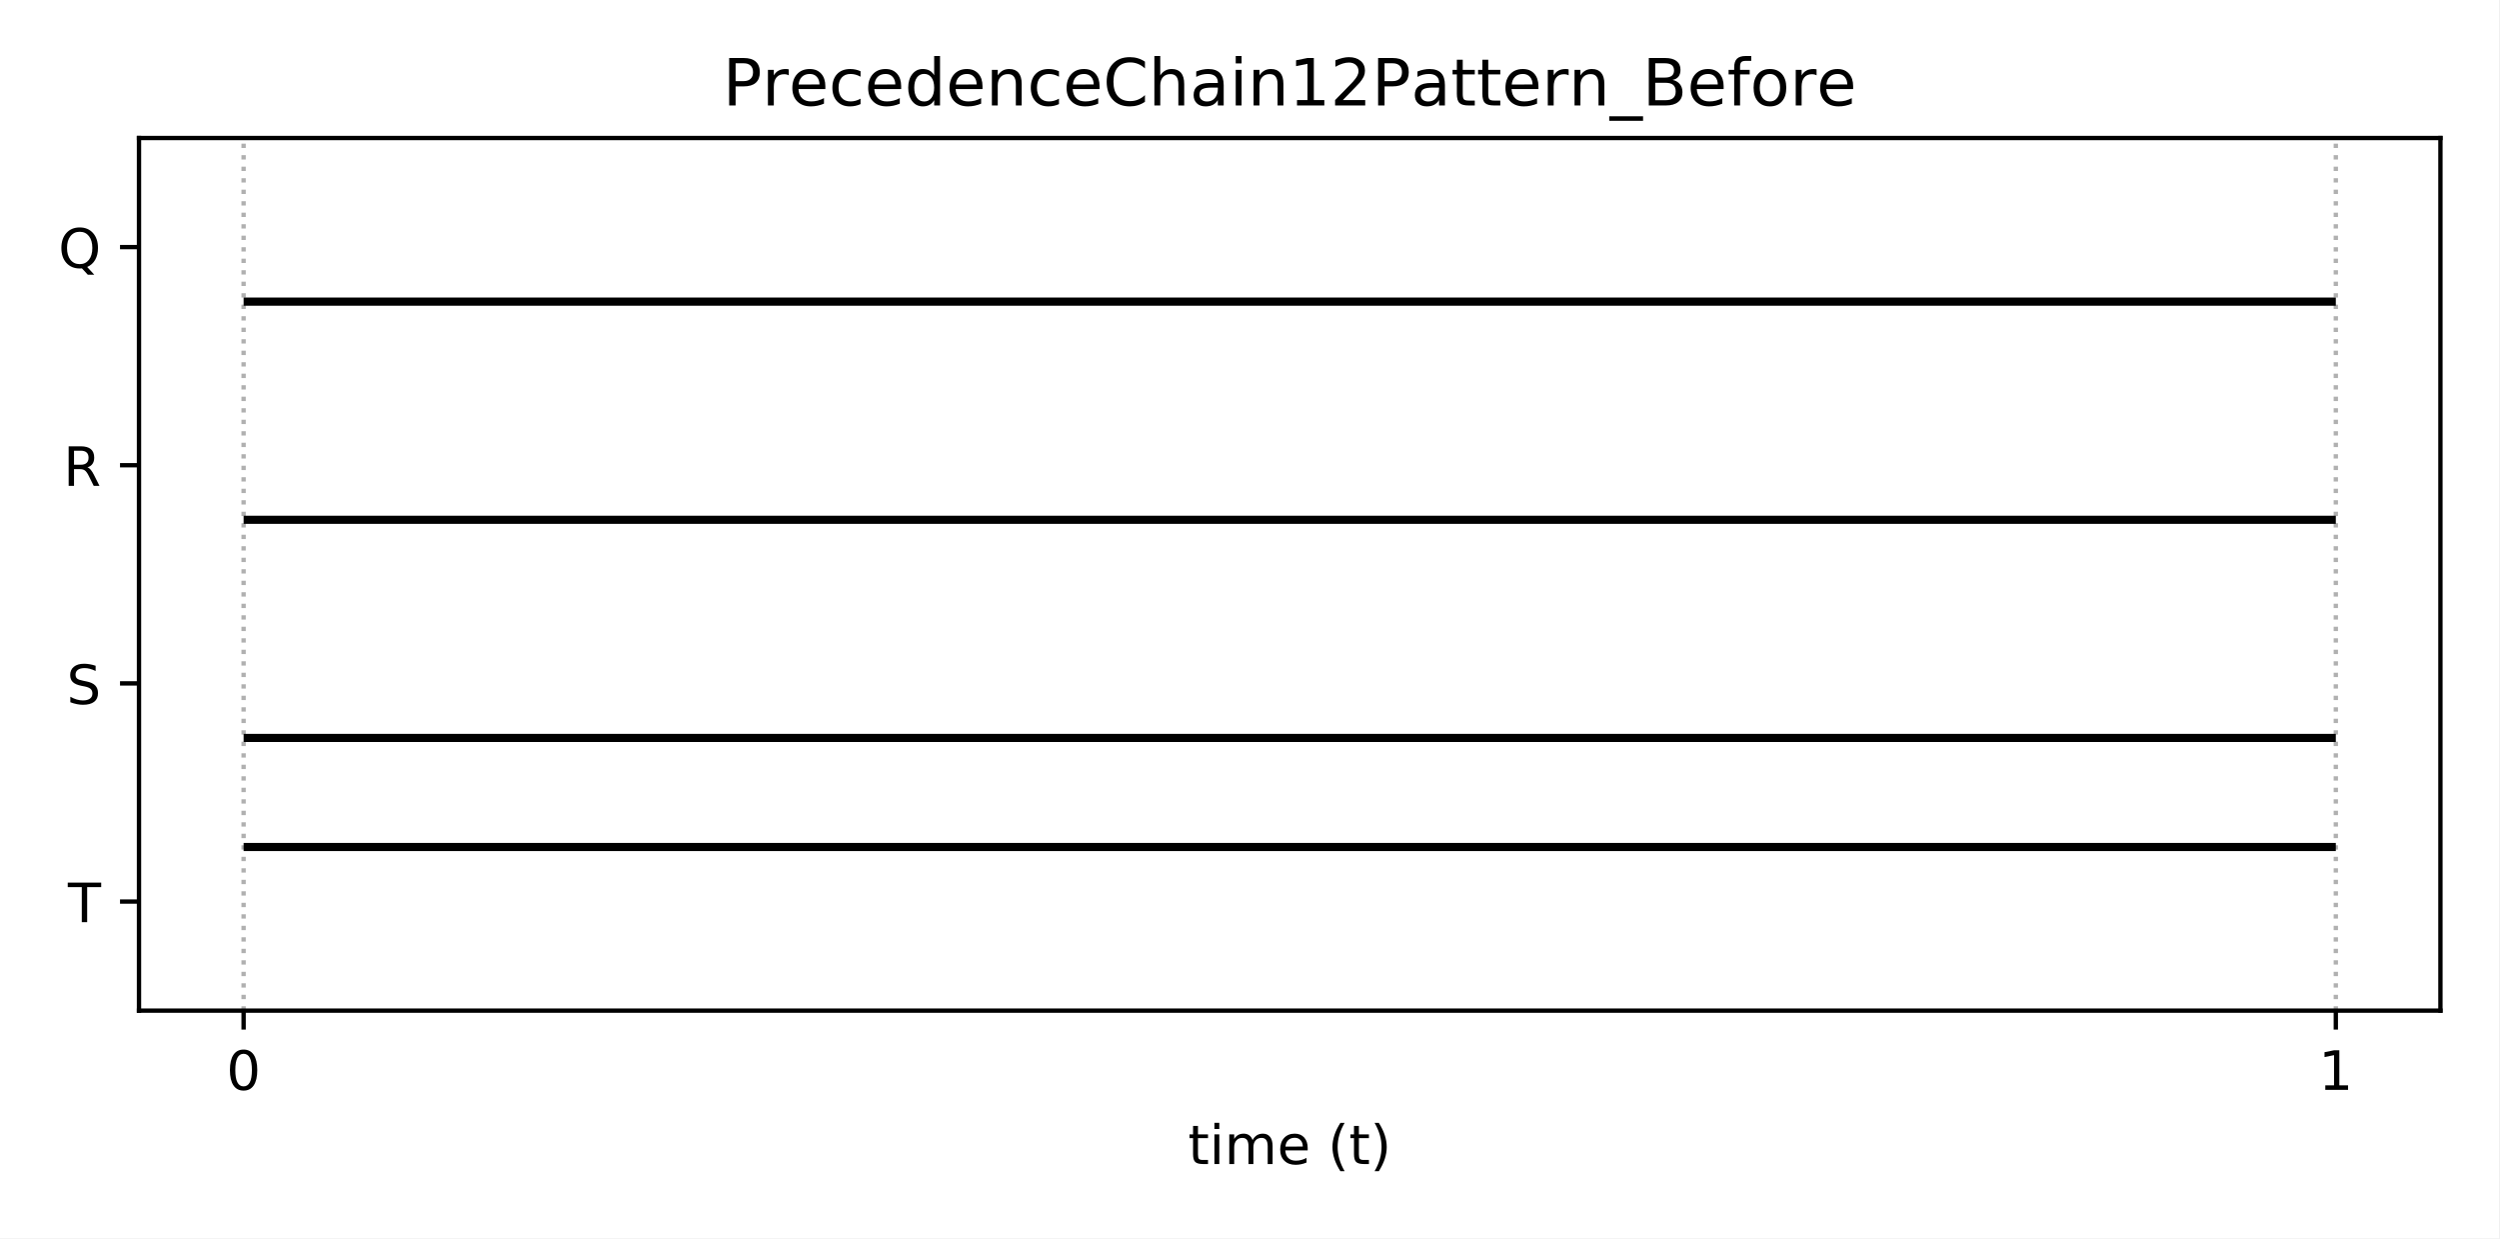
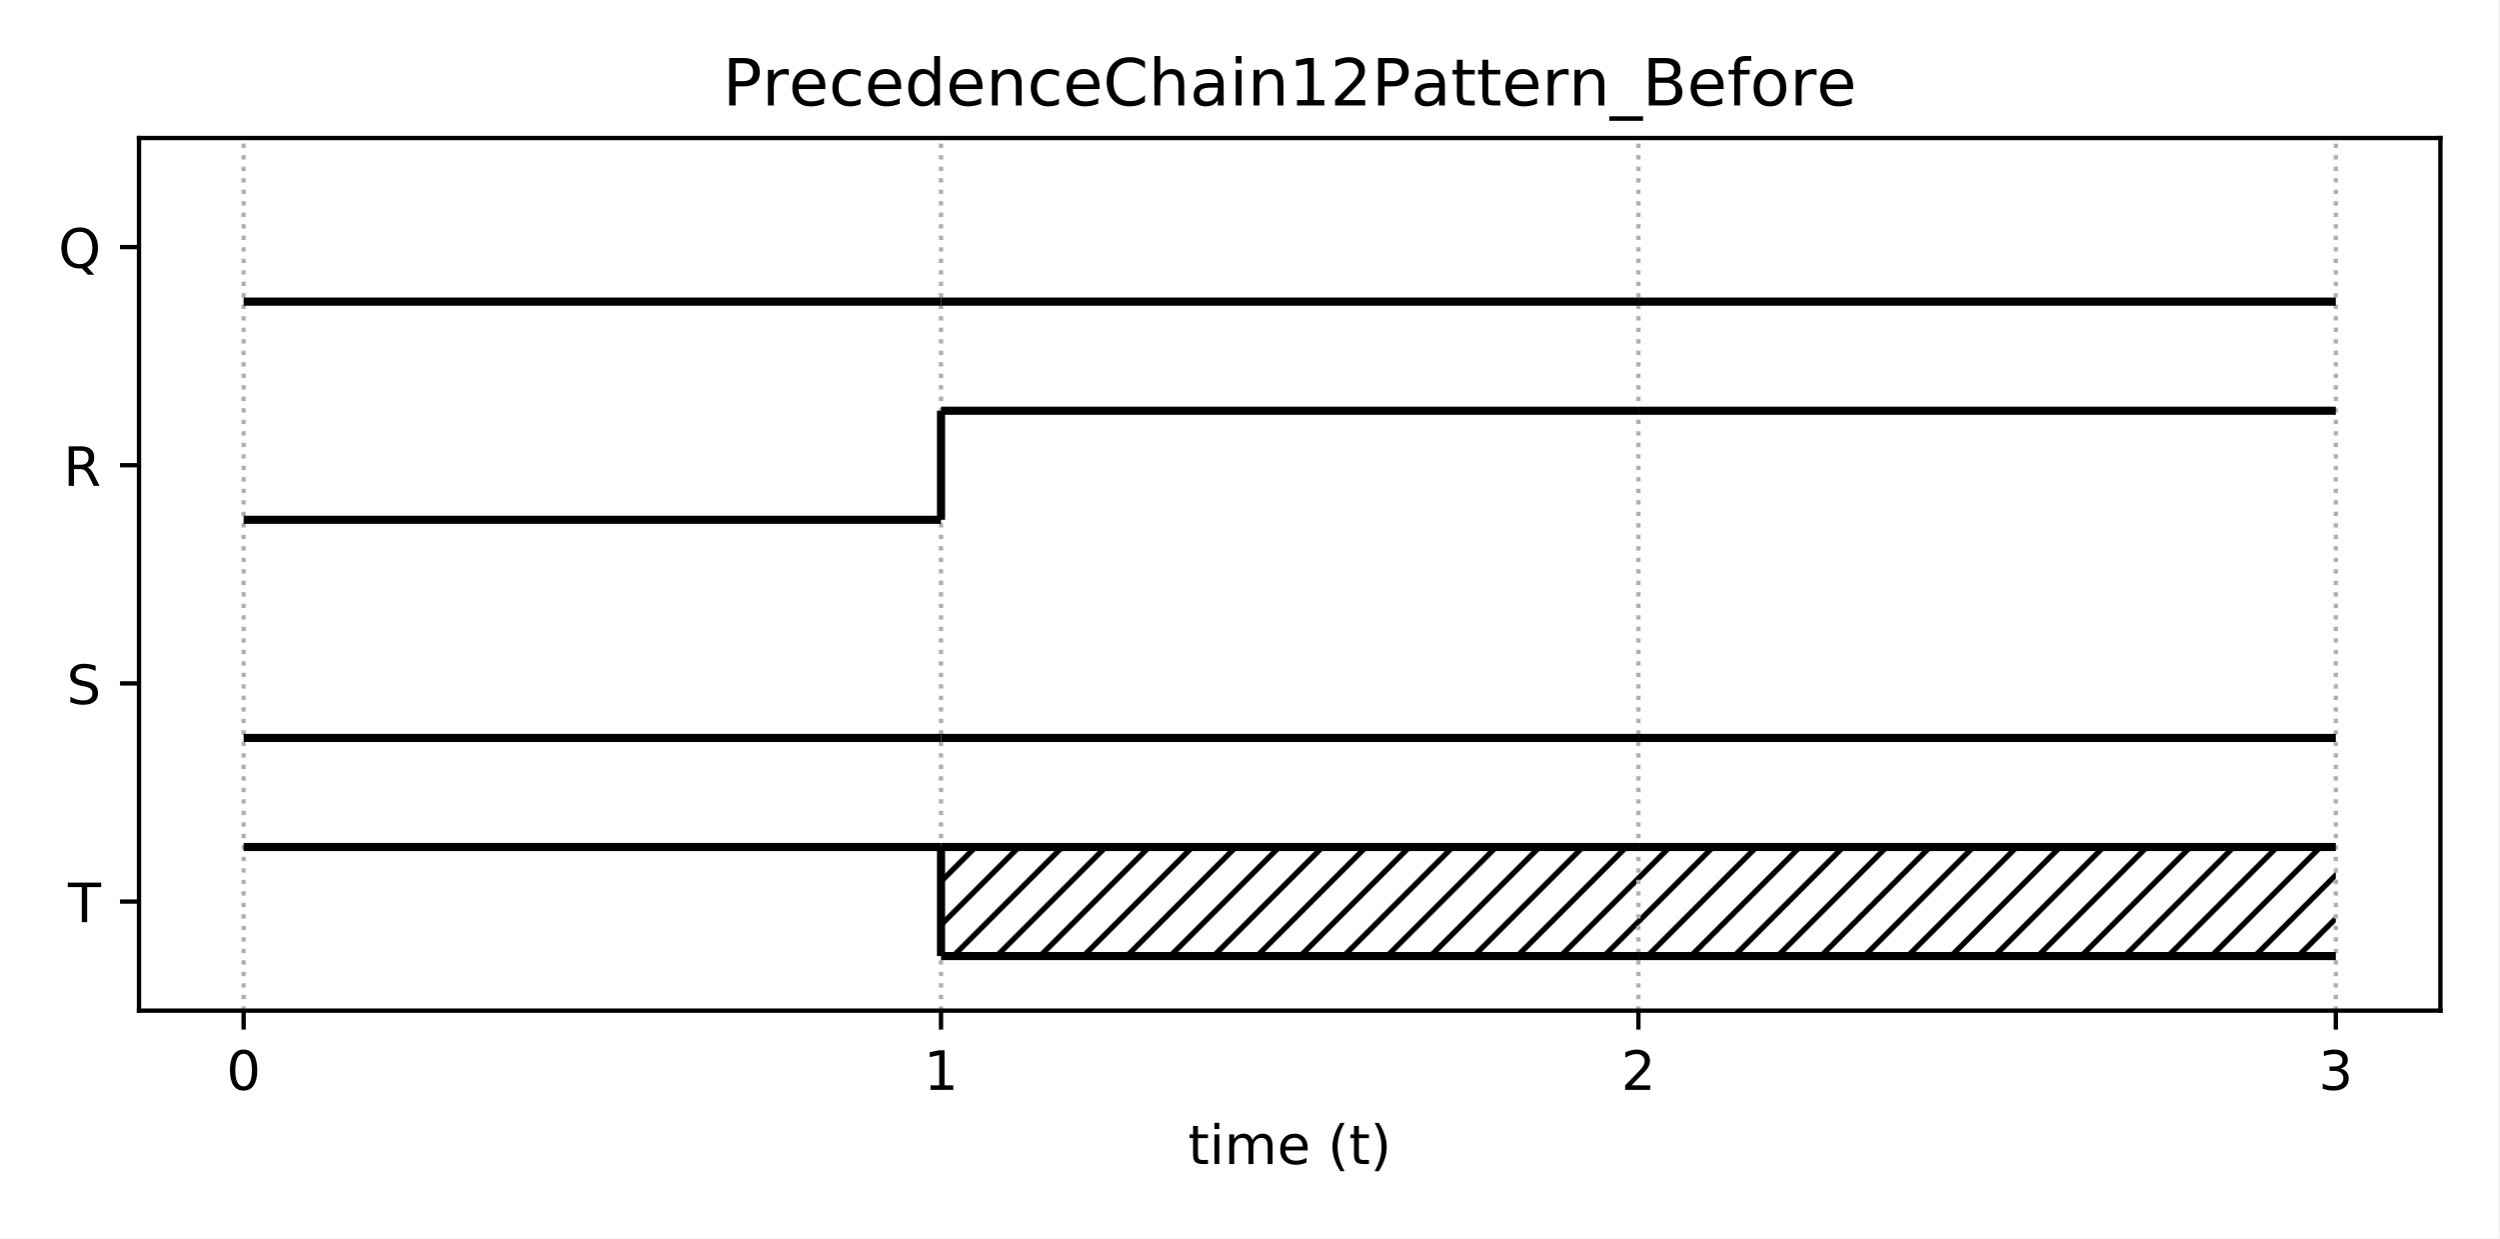
<svg xmlns="http://www.w3.org/2000/svg" xmlns:xlink="http://www.w3.org/1999/xlink" height="228.24pt" version="1.1" viewBox="0 0 460.8 228.24" width="460.8pt">
  <defs>
    <style type="text/css">
*{stroke-linecap:butt;stroke-linejoin:round;}
  </style>
  </defs>
  <g id="figure_1">
    <g id="patch_1">
      <path d="M 0 228.24  L 460.8 228.24  L 460.8 0  L 0 0  z " style="fill:#ffffff;" />
    </g>
    <g id="axes_1">
      <g id="patch_2">
        <path d="M 25.63 186.28  L 450 186.28  L 450 25.44  L 25.63 25.44  z " style="fill:#ffffff;" />
      </g>
+       <g id="patch_3">
+         <path clip-path="url(#pf8ce590d57)" d="M 173.517 176.227  L 302.113 176.227  L 302.113 156.123  L 173.517 156.123  z " style="fill:url(#h6a2e3512d5);" />
+       </g>
+       <g id="patch_4">
+         <path clip-path="url(#pf8ce590d57)" d="M 302.113 176.227  L 430.71 176.227  L 430.71 156.123  L 302.113 156.123  z " style="fill:url(#h6a2e3512d5);" />
+       </g>
      <g id="matplotlib.axis_1">
        <g id="xtick_1">
          <g id="line2d_1">
-             <path clip-path="url(#pfb5a73c770)" d="M 44.92 186.28  L 44.92 25.44  " style="fill:none;stroke:#b0b0b0;stroke-dasharray:0.8,1.32;stroke-dashoffset:0;stroke-width:0.8;" />
+             <path clip-path="url(#pf8ce590d57)" d="M 44.92 186.28  L 44.92 25.44  " style="fill:none;stroke:#b0b0b0;stroke-dasharray:0.8,1.32;stroke-dashoffset:0;stroke-width:0.8;" />
          </g>
          <g id="line2d_2">
            <defs>
-               <path d="M 0 0  L 0 3.5  " id="m277ba862bd" style="stroke:#000000;stroke-width:0.8;" />
-             </defs>
-             <g>
-               <use style="stroke:#000000;stroke-width:0.8;" x="44.92" xlink:href="#m277ba862bd" y="186.28" />
+               <path d="M 0 0  L 0 3.5  " id="m5495774f03" style="stroke:#000000;stroke-width:0.8;" />
+             </defs>
+             <g>
+               <use style="stroke:#000000;stroke-width:0.8;" x="44.92" xlink:href="#m5495774f03" y="186.28" />
            </g>
          </g>
          <g id="text_1">
            <defs>
              <path d="M 31.781 66.406  Q 24.172 66.406 20.328 58.906  Q 16.5 51.422 16.5 36.375  Q 16.5 21.391 20.328 13.891  Q 24.172 6.391 31.781 6.391  Q 39.453 6.391 43.281 13.891  Q 47.125 21.391 47.125 36.375  Q 47.125 51.422 43.281 58.906  Q 39.453 66.406 31.781 66.406  z M 31.781 74.219  Q 44.047 74.219 50.516 64.516  Q 56.984 54.828 56.984 36.375  Q 56.984 17.969 50.516 8.266  Q 44.047 -1.422 31.781 -1.422  Q 19.531 -1.422 13.062 8.266  Q 6.594 17.969 6.594 36.375  Q 6.594 54.828 13.062 64.516  Q 19.531 74.219 31.781 74.219  z " id="DejaVuSans-48" />
            </defs>
            <g transform="translate(41.7383 200.8784)scale(0.1 -0.1)">
              <use xlink:href="#DejaVuSans-48" />
            </g>
          </g>
        </g>
        <g id="xtick_2">
          <g id="line2d_3">
-             <path clip-path="url(#pfb5a73c770)" d="M 430.71 186.28  L 430.71 25.44  " style="fill:none;stroke:#b0b0b0;stroke-dasharray:0.8,1.32;stroke-dashoffset:0;stroke-width:0.8;" />
+             <path clip-path="url(#pf8ce590d57)" d="M 173.517 186.28  L 173.517 25.44  " style="fill:none;stroke:#b0b0b0;stroke-dasharray:0.8,1.32;stroke-dashoffset:0;stroke-width:0.8;" />
          </g>
          <g id="line2d_4">
            <g>
-               <use style="stroke:#000000;stroke-width:0.8;" x="430.71" xlink:href="#m277ba862bd" y="186.28" />
+               <use style="stroke:#000000;stroke-width:0.8;" x="173.517" xlink:href="#m5495774f03" y="186.28" />
            </g>
          </g>
          <g id="text_2">
            <defs>
              <path d="M 12.406 8.297  L 28.516 8.297  L 28.516 63.922  L 10.984 60.406  L 10.984 69.391  L 28.422 72.906  L 38.281 72.906  L 38.281 8.297  L 54.391 8.297  L 54.391 0  L 12.406 0  z " id="DejaVuSans-49" />
            </defs>
+             <g transform="translate(170.3353 200.8784)scale(0.1 -0.1)">
+               <use xlink:href="#DejaVuSans-49" />
+             </g>
+           </g>
+         </g>
+         <g id="xtick_3">
+           <g id="line2d_5">
+             <path clip-path="url(#pf8ce590d57)" d="M 302.113 186.28  L 302.113 25.44  " style="fill:none;stroke:#b0b0b0;stroke-dasharray:0.8,1.32;stroke-dashoffset:0;stroke-width:0.8;" />
+           </g>
+           <g id="line2d_6">
+             <g>
+               <use style="stroke:#000000;stroke-width:0.8;" x="302.113" xlink:href="#m5495774f03" y="186.28" />
+             </g>
+           </g>
+           <g id="text_3">
+             <defs>
+               <path d="M 19.188 8.297  L 53.609 8.297  L 53.609 0  L 7.328 0  L 7.328 8.297  Q 12.938 14.109 22.625 23.891  Q 32.328 33.688 34.812 36.531  Q 39.547 41.844 41.422 45.531  Q 43.312 49.219 43.312 52.781  Q 43.312 58.594 39.234 62.25  Q 35.156 65.922 28.609 65.922  Q 23.969 65.922 18.812 64.312  Q 13.672 62.703 7.812 59.422  L 7.812 69.391  Q 13.766 71.781 18.938 73  Q 24.125 74.219 28.422 74.219  Q 39.75 74.219 46.484 68.547  Q 53.219 62.891 53.219 53.422  Q 53.219 48.922 51.531 44.891  Q 49.859 40.875 45.406 35.406  Q 44.188 33.984 37.641 27.219  Q 31.109 20.453 19.188 8.297  z " id="DejaVuSans-50" />
+             </defs>
+             <g transform="translate(298.9322 200.8784)scale(0.1 -0.1)">
+               <use xlink:href="#DejaVuSans-50" />
+             </g>
+           </g>
+         </g>
+         <g id="xtick_4">
+           <g id="line2d_7">
+             <path clip-path="url(#pf8ce590d57)" d="M 430.71 186.28  L 430.71 25.44  " style="fill:none;stroke:#b0b0b0;stroke-dasharray:0.8,1.32;stroke-dashoffset:0;stroke-width:0.8;" />
+           </g>
+           <g id="line2d_8">
+             <g>
+               <use style="stroke:#000000;stroke-width:0.8;" x="430.71" xlink:href="#m5495774f03" y="186.28" />
+             </g>
+           </g>
+           <g id="text_4">
+             <defs>
+               <path d="M 40.578 39.312  Q 47.656 37.797 51.625 33  Q 55.609 28.219 55.609 21.188  Q 55.609 10.406 48.188 4.484  Q 40.766 -1.422 27.094 -1.422  Q 22.516 -1.422 17.656 -0.516  Q 12.797 0.391 7.625 2.203  L 7.625 11.719  Q 11.719 9.328 16.594 8.109  Q 21.484 6.891 26.812 6.891  Q 36.078 6.891 40.938 10.547  Q 45.797 14.203 45.797 21.188  Q 45.797 27.641 41.281 31.266  Q 36.766 34.906 28.719 34.906  L 20.219 34.906  L 20.219 43.016  L 29.109 43.016  Q 36.375 43.016 40.234 45.922  Q 44.094 48.828 44.094 54.297  Q 44.094 59.906 40.109 62.906  Q 36.141 65.922 28.719 65.922  Q 24.656 65.922 20.016 65.031  Q 15.375 64.156 9.812 62.312  L 9.812 71.094  Q 15.438 72.656 20.344 73.438  Q 25.25 74.219 29.594 74.219  Q 40.828 74.219 47.359 69.109  Q 53.906 64.016 53.906 55.328  Q 53.906 49.266 50.438 45.094  Q 46.969 40.922 40.578 39.312  z " id="DejaVuSans-51" />
+             </defs>
            <g transform="translate(427.5292 200.8784)scale(0.1 -0.1)">
-               <use xlink:href="#DejaVuSans-49" />
-             </g>
-           </g>
-         </g>
-         <g id="text_3">
+               <use xlink:href="#DejaVuSans-51" />
+             </g>
+           </g>
+         </g>
+         <g id="text_5">
          <defs>
            <path d="M 18.312 70.219  L 18.312 54.688  L 36.812 54.688  L 36.812 47.703  L 18.312 47.703  L 18.312 18.016  Q 18.312 11.328 20.141 9.422  Q 21.969 7.516 27.594 7.516  L 36.812 7.516  L 36.812 0  L 27.594 0  Q 17.188 0 13.234 3.875  Q 9.281 7.766 9.281 18.016  L 9.281 47.703  L 2.688 47.703  L 2.688 54.688  L 9.281 54.688  L 9.281 70.219  z " id="DejaVuSans-116" />
            <path d="M 9.422 54.688  L 18.406 54.688  L 18.406 0  L 9.422 0  z M 9.422 75.984  L 18.406 75.984  L 18.406 64.594  L 9.422 64.594  z " id="DejaVuSans-105" />
            <path d="M 52 44.188  Q 55.375 50.25 60.062 53.125  Q 64.75 56 71.094 56  Q 79.641 56 84.281 50.016  Q 88.922 44.047 88.922 33.016  L 88.922 0  L 79.891 0  L 79.891 32.719  Q 79.891 40.578 77.094 44.375  Q 74.312 48.188 68.609 48.188  Q 61.625 48.188 57.562 43.547  Q 53.516 38.922 53.516 30.906  L 53.516 0  L 44.484 0  L 44.484 32.719  Q 44.484 40.625 41.703 44.406  Q 38.922 48.188 33.109 48.188  Q 26.219 48.188 22.156 43.531  Q 18.109 38.875 18.109 30.906  L 18.109 0  L 9.078 0  L 9.078 54.688  L 18.109 54.688  L 18.109 46.188  Q 21.188 51.219 25.484 53.609  Q 29.781 56 35.688 56  Q 41.656 56 45.828 52.969  Q 50 49.953 52 44.188  z " id="DejaVuSans-109" />
            <path d="M 56.203 29.594  L 56.203 25.203  L 14.891 25.203  Q 15.484 15.922 20.484 11.062  Q 25.484 6.203 34.422 6.203  Q 39.594 6.203 44.453 7.469  Q 49.312 8.734 54.109 11.281  L 54.109 2.781  Q 49.266 0.734 44.188 -0.344  Q 39.109 -1.422 33.891 -1.422  Q 20.797 -1.422 13.156 6.188  Q 5.516 13.812 5.516 26.812  Q 5.516 40.234 12.766 48.109  Q 20.016 56 32.328 56  Q 43.359 56 49.781 48.891  Q 56.203 41.797 56.203 29.594  z M 47.219 32.234  Q 47.125 39.594 43.094 43.984  Q 39.062 48.391 32.422 48.391  Q 24.906 48.391 20.391 44.141  Q 15.875 39.891 15.188 32.172  z " id="DejaVuSans-101" />
            <path id="DejaVuSans-32" />
            <path d="M 31 75.875  Q 24.469 64.656 21.281 53.656  Q 18.109 42.672 18.109 31.391  Q 18.109 20.125 21.312 9.062  Q 24.516 -2 31 -13.188  L 23.188 -13.188  Q 15.875 -1.703 12.234 9.375  Q 8.594 20.453 8.594 31.391  Q 8.594 42.281 12.203 53.312  Q 15.828 64.359 23.188 75.875  z " id="DejaVuSans-40" />
            <path d="M 8.016 75.875  L 15.828 75.875  Q 23.141 64.359 26.781 53.312  Q 30.422 42.281 30.422 31.391  Q 30.422 20.453 26.781 9.375  Q 23.141 -1.703 15.828 -13.188  L 8.016 -13.188  Q 14.5 -2 17.703 9.062  Q 20.906 20.125 20.906 31.391  Q 20.906 42.672 17.703 53.656  Q 14.5 64.656 8.016 75.875  z " id="DejaVuSans-41" />
          </defs>
          <g transform="translate(219.0681 214.5566)scale(0.1 -0.1)">
            <use xlink:href="#DejaVuSans-116" />
            <use x="39.209" xlink:href="#DejaVuSans-105" />
            <use x="66.992" xlink:href="#DejaVuSans-109" />
            <use x="164.404" xlink:href="#DejaVuSans-101" />
            <use x="225.928" xlink:href="#DejaVuSans-32" />
            <use x="257.715" xlink:href="#DejaVuSans-40" />
            <use x="296.729" xlink:href="#DejaVuSans-116" />
            <use x="335.938" xlink:href="#DejaVuSans-41" />
          </g>
        </g>
      </g>
      <g id="matplotlib.axis_2">
        <g id="ytick_1">
-           <g id="line2d_5">
-             <defs>
-               <path d="M 0 0  L -3.5 0  " id="m81402599a8" style="stroke:#000000;stroke-width:0.8;" />
-             </defs>
-             <g>
-               <use style="stroke:#000000;stroke-width:0.8;" x="25.63" xlink:href="#m81402599a8" y="166.175" />
-             </g>
-           </g>
-           <g id="text_4">
+           <g id="line2d_9">
+             <defs>
+               <path d="M 0 0  L -3.5 0  " id="ma71785235e" style="stroke:#000000;stroke-width:0.8;" />
+             </defs>
+             <g>
+               <use style="stroke:#000000;stroke-width:0.8;" x="25.63" xlink:href="#ma71785235e" y="166.175" />
+             </g>
+           </g>
+           <g id="text_6">
            <defs>
              <path d="M -0.297 72.906  L 61.375 72.906  L 61.375 64.594  L 35.5 64.594  L 35.5 0  L 25.594 0  L 25.594 64.594  L -0.297 64.594  z " id="DejaVuSans-84" />
            </defs>
            <g transform="translate(12.52219 169.9742)scale(0.1 -0.1)">
              <use xlink:href="#DejaVuSans-84" />
            </g>
          </g>
        </g>
        <g id="ytick_2">
-           <g id="line2d_6">
-             <g>
-               <use style="stroke:#000000;stroke-width:0.8;" x="25.63" xlink:href="#m81402599a8" y="125.965" />
-             </g>
-           </g>
-           <g id="text_5">
+           <g id="line2d_10">
+             <g>
+               <use style="stroke:#000000;stroke-width:0.8;" x="25.63" xlink:href="#ma71785235e" y="125.965" />
+             </g>
+           </g>
+           <g id="text_7">
            <defs>
              <path d="M 53.516 70.516  L 53.516 60.891  Q 47.906 63.578 42.922 64.891  Q 37.938 66.219 33.297 66.219  Q 25.25 66.219 20.875 63.094  Q 16.5 59.969 16.5 54.203  Q 16.5 49.359 19.406 46.891  Q 22.312 44.438 30.422 42.922  L 36.375 41.703  Q 47.406 39.594 52.656 34.297  Q 57.906 29 57.906 20.125  Q 57.906 9.516 50.797 4.047  Q 43.703 -1.422 29.984 -1.422  Q 24.812 -1.422 18.969 -0.25  Q 13.141 0.922 6.891 3.219  L 6.891 13.375  Q 12.891 10.016 18.656 8.297  Q 24.422 6.594 29.984 6.594  Q 38.422 6.594 43.016 9.906  Q 47.609 13.234 47.609 19.391  Q 47.609 24.75 44.312 27.781  Q 41.016 30.812 33.5 32.328  L 27.484 33.5  Q 16.453 35.688 11.516 40.375  Q 6.594 45.062 6.594 53.422  Q 6.594 63.094 13.406 68.656  Q 20.219 74.219 32.172 74.219  Q 37.312 74.219 42.625 73.281  Q 47.953 72.359 53.516 70.516  z " id="DejaVuSans-83" />
            </defs>
            <g transform="translate(12.28156 129.7642)scale(0.1 -0.1)">
              <use xlink:href="#DejaVuSans-83" />
            </g>
          </g>
        </g>
        <g id="ytick_3">
-           <g id="line2d_7">
-             <g>
-               <use style="stroke:#000000;stroke-width:0.8;" x="25.63" xlink:href="#m81402599a8" y="85.755" />
-             </g>
-           </g>
-           <g id="text_6">
+           <g id="line2d_11">
+             <g>
+               <use style="stroke:#000000;stroke-width:0.8;" x="25.63" xlink:href="#ma71785235e" y="85.755" />
+             </g>
+           </g>
+           <g id="text_8">
            <defs>
              <path d="M 44.391 34.188  Q 47.562 33.109 50.562 29.594  Q 53.562 26.078 56.594 19.922  L 66.609 0  L 56 0  L 46.688 18.703  Q 43.062 26.031 39.672 28.422  Q 36.281 30.812 30.422 30.812  L 19.672 30.812  L 19.672 0  L 9.812 0  L 9.812 72.906  L 32.078 72.906  Q 44.578 72.906 50.734 67.672  Q 56.891 62.453 56.891 51.906  Q 56.891 45.016 53.688 40.469  Q 50.484 35.938 44.391 34.188  z M 19.672 64.797  L 19.672 38.922  L 32.078 38.922  Q 39.203 38.922 42.844 42.219  Q 46.484 45.516 46.484 51.906  Q 46.484 58.297 42.844 61.547  Q 39.203 64.797 32.078 64.797  z " id="DejaVuSans-82" />
            </defs>
            <g transform="translate(11.68156 89.55422)scale(0.1 -0.1)">
              <use xlink:href="#DejaVuSans-82" />
            </g>
          </g>
        </g>
        <g id="ytick_4">
-           <g id="line2d_8">
-             <g>
-               <use style="stroke:#000000;stroke-width:0.8;" x="25.63" xlink:href="#m81402599a8" y="45.545" />
-             </g>
-           </g>
-           <g id="text_7">
+           <g id="line2d_12">
+             <g>
+               <use style="stroke:#000000;stroke-width:0.8;" x="25.63" xlink:href="#ma71785235e" y="45.545" />
+             </g>
+           </g>
+           <g id="text_9">
            <defs>
              <path d="M 39.406 66.219  Q 28.656 66.219 22.328 58.203  Q 16.016 50.203 16.016 36.375  Q 16.016 22.609 22.328 14.594  Q 28.656 6.594 39.406 6.594  Q 50.141 6.594 56.422 14.594  Q 62.703 22.609 62.703 36.375  Q 62.703 50.203 56.422 58.203  Q 50.141 66.219 39.406 66.219  z M 53.219 1.312  L 66.219 -12.891  L 54.297 -12.891  L 43.5 -1.219  Q 41.891 -1.312 41.031 -1.359  Q 40.188 -1.422 39.406 -1.422  Q 24.031 -1.422 14.812 8.859  Q 5.609 19.141 5.609 36.375  Q 5.609 53.656 14.812 63.938  Q 24.031 74.219 39.406 74.219  Q 54.734 74.219 63.906 63.938  Q 73.094 53.656 73.094 36.375  Q 73.094 23.688 67.984 14.641  Q 62.891 5.609 53.219 1.312  z " id="DejaVuSans-81" />
            </defs>
            <g transform="translate(10.75812 49.34422)scale(0.1 -0.1)">
              <use xlink:href="#DejaVuSans-81" />
            </g>
          </g>
        </g>
      </g>
      <g id="LineCollection_1">
-         <path clip-path="url(#pfb5a73c770)" d="M 44.92 156.123  L 430.71 156.123  " style="fill:none;stroke:#000000;stroke-width:1.5;" />
+         <path clip-path="url(#pf8ce590d57)" d="M 44.92 156.123  L 173.517 156.123  " style="fill:none;stroke:#000000;stroke-width:1.5;" />
      </g>
      <g id="LineCollection_2">
-         <path clip-path="url(#pfb5a73c770)" d="M 44.92 136.018  L 430.71 136.018  " style="fill:none;stroke:#000000;stroke-width:1.5;" />
+         <path clip-path="url(#pf8ce590d57)" d="M 173.517 176.227  L 302.113 176.227  " style="fill:none;stroke:#000000;stroke-width:1.5;" />
      </g>
      <g id="LineCollection_3">
-         <path clip-path="url(#pfb5a73c770)" d="M 44.92 95.808  L 430.71 95.808  " style="fill:none;stroke:#000000;stroke-width:1.5;" />
+         <path clip-path="url(#pf8ce590d57)" d="M 173.517 156.123  L 302.113 156.123  " style="fill:none;stroke:#000000;stroke-width:1.5;" />
      </g>
      <g id="LineCollection_4">
-         <path clip-path="url(#pfb5a73c770)" d="M 44.92 55.597  L 430.71 55.597  " style="fill:none;stroke:#000000;stroke-width:1.5;" />
-       </g>
-       <g id="patch_3">
+         <path clip-path="url(#pf8ce590d57)" d="M 173.517 176.227  L 173.517 156.123  " style="fill:none;stroke:#000000;stroke-width:1.5;" />
+       </g>
+       <g id="LineCollection_5">
+         <path clip-path="url(#pf8ce590d57)" d="M 302.113 176.227  L 430.71 176.227  " style="fill:none;stroke:#000000;stroke-width:1.5;" />
+       </g>
+       <g id="LineCollection_6">
+         <path clip-path="url(#pf8ce590d57)" d="M 302.113 156.123  L 430.71 156.123  " style="fill:none;stroke:#000000;stroke-width:1.5;" />
+       </g>
+       <g id="LineCollection_7">
+         <path clip-path="url(#pf8ce590d57)" d="M 44.92 136.018  L 173.517 136.018  " style="fill:none;stroke:#000000;stroke-width:1.5;" />
+       </g>
+       <g id="LineCollection_8">
+         <path clip-path="url(#pf8ce590d57)" d="M 173.517 136.018  L 302.113 136.018  " style="fill:none;stroke:#000000;stroke-width:1.5;" />
+       </g>
+       <g id="LineCollection_9">
+         <path clip-path="url(#pf8ce590d57)" d="M 302.113 136.018  L 430.71 136.018  " style="fill:none;stroke:#000000;stroke-width:1.5;" />
+       </g>
+       <g id="LineCollection_10">
+         <path clip-path="url(#pf8ce590d57)" d="M 44.92 95.808  L 173.517 95.808  " style="fill:none;stroke:#000000;stroke-width:1.5;" />
+       </g>
+       <g id="LineCollection_11">
+         <path clip-path="url(#pf8ce590d57)" d="M 173.517 75.703  L 302.113 75.703  " style="fill:none;stroke:#000000;stroke-width:1.5;" />
+       </g>
+       <g id="LineCollection_12">
+         <path clip-path="url(#pf8ce590d57)" d="M 173.517 95.808  L 173.517 75.703  " style="fill:none;stroke:#000000;stroke-width:1.5;" />
+       </g>
+       <g id="LineCollection_13">
+         <path clip-path="url(#pf8ce590d57)" d="M 302.113 75.703  L 430.71 75.703  " style="fill:none;stroke:#000000;stroke-width:1.5;" />
+       </g>
+       <g id="LineCollection_14">
+         <path clip-path="url(#pf8ce590d57)" d="M 44.92 55.597  L 173.517 55.597  " style="fill:none;stroke:#000000;stroke-width:1.5;" />
+       </g>
+       <g id="LineCollection_15">
+         <path clip-path="url(#pf8ce590d57)" d="M 173.517 55.597  L 302.113 55.597  " style="fill:none;stroke:#000000;stroke-width:1.5;" />
+       </g>
+       <g id="LineCollection_16">
+         <path clip-path="url(#pf8ce590d57)" d="M 302.113 55.597  L 430.71 55.597  " style="fill:none;stroke:#000000;stroke-width:1.5;" />
+       </g>
+       <g id="patch_5">
        <path d="M 25.63 186.28  L 25.63 25.44  " style="fill:none;stroke:#000000;stroke-linecap:square;stroke-linejoin:miter;stroke-width:0.8;" />
      </g>
-       <g id="patch_4">
+       <g id="patch_6">
        <path d="M 450 186.28  L 450 25.44  " style="fill:none;stroke:#000000;stroke-linecap:square;stroke-linejoin:miter;stroke-width:0.8;" />
      </g>
-       <g id="patch_5">
+       <g id="patch_7">
        <path d="M 25.63 186.28  L 450 186.28  " style="fill:none;stroke:#000000;stroke-linecap:square;stroke-linejoin:miter;stroke-width:0.8;" />
      </g>
-       <g id="patch_6">
+       <g id="patch_8">
        <path d="M 25.63 25.44  L 450 25.44  " style="fill:none;stroke:#000000;stroke-linecap:square;stroke-linejoin:miter;stroke-width:0.8;" />
      </g>
-       <g id="text_8">
+       <g id="text_10">
        <defs>
          <path d="M 19.672 64.797  L 19.672 37.406  L 32.078 37.406  Q 38.969 37.406 42.719 40.969  Q 46.484 44.531 46.484 51.125  Q 46.484 57.672 42.719 61.234  Q 38.969 64.797 32.078 64.797  z M 9.812 72.906  L 32.078 72.906  Q 44.344 72.906 50.609 67.359  Q 56.891 61.812 56.891 51.125  Q 56.891 40.328 50.609 34.812  Q 44.344 29.297 32.078 29.297  L 19.672 29.297  L 19.672 0  L 9.812 0  z " id="DejaVuSans-80" />
          <path d="M 41.109 46.297  Q 39.594 47.172 37.812 47.578  Q 36.031 48 33.891 48  Q 26.266 48 22.188 43.047  Q 18.109 38.094 18.109 28.812  L 18.109 0  L 9.078 0  L 9.078 54.688  L 18.109 54.688  L 18.109 46.188  Q 20.953 51.172 25.484 53.578  Q 30.031 56 36.531 56  Q 37.453 56 38.578 55.875  Q 39.703 55.766 41.062 55.516  z " id="DejaVuSans-114" />
          <path d="M 48.781 52.594  L 48.781 44.188  Q 44.969 46.297 41.141 47.344  Q 37.312 48.391 33.406 48.391  Q 24.656 48.391 19.812 42.844  Q 14.984 37.312 14.984 27.297  Q 14.984 17.281 19.812 11.734  Q 24.656 6.203 33.406 6.203  Q 37.312 6.203 41.141 7.25  Q 44.969 8.297 48.781 10.406  L 48.781 2.094  Q 45.016 0.344 40.984 -0.531  Q 36.969 -1.422 32.422 -1.422  Q 20.062 -1.422 12.781 6.344  Q 5.516 14.109 5.516 27.297  Q 5.516 40.672 12.859 48.328  Q 20.219 56 33.016 56  Q 37.156 56 41.109 55.141  Q 45.062 54.297 48.781 52.594  z " id="DejaVuSans-99" />
          <path d="M 45.406 46.391  L 45.406 75.984  L 54.391 75.984  L 54.391 0  L 45.406 0  L 45.406 8.203  Q 42.578 3.328 38.25 0.953  Q 33.938 -1.422 27.875 -1.422  Q 17.969 -1.422 11.734 6.484  Q 5.516 14.406 5.516 27.297  Q 5.516 40.188 11.734 48.094  Q 17.969 56 27.875 56  Q 33.938 56 38.25 53.625  Q 42.578 51.266 45.406 46.391  z M 14.797 27.297  Q 14.797 17.391 18.875 11.75  Q 22.953 6.109 30.078 6.109  Q 37.203 6.109 41.297 11.75  Q 45.406 17.391 45.406 27.297  Q 45.406 37.203 41.297 42.844  Q 37.203 48.484 30.078 48.484  Q 22.953 48.484 18.875 42.844  Q 14.797 37.203 14.797 27.297  z " id="DejaVuSans-100" />
          <path d="M 54.891 33.016  L 54.891 0  L 45.906 0  L 45.906 32.719  Q 45.906 40.484 42.875 44.328  Q 39.844 48.188 33.797 48.188  Q 26.516 48.188 22.312 43.547  Q 18.109 38.922 18.109 30.906  L 18.109 0  L 9.078 0  L 9.078 54.688  L 18.109 54.688  L 18.109 46.188  Q 21.344 51.125 25.703 53.562  Q 30.078 56 35.797 56  Q 45.219 56 50.047 50.172  Q 54.891 44.344 54.891 33.016  z " id="DejaVuSans-110" />
          <path d="M 64.406 67.281  L 64.406 56.891  Q 59.422 61.531 53.781 63.812  Q 48.141 66.109 41.797 66.109  Q 29.297 66.109 22.656 58.469  Q 16.016 50.828 16.016 36.375  Q 16.016 21.969 22.656 14.328  Q 29.297 6.688 41.797 6.688  Q 48.141 6.688 53.781 8.984  Q 59.422 11.281 64.406 15.922  L 64.406 5.609  Q 59.234 2.094 53.438 0.328  Q 47.656 -1.422 41.219 -1.422  Q 24.656 -1.422 15.125 8.703  Q 5.609 18.844 5.609 36.375  Q 5.609 53.953 15.125 64.078  Q 24.656 74.219 41.219 74.219  Q 47.75 74.219 53.531 72.484  Q 59.328 70.75 64.406 67.281  z " id="DejaVuSans-67" />
          <path d="M 54.891 33.016  L 54.891 0  L 45.906 0  L 45.906 32.719  Q 45.906 40.484 42.875 44.328  Q 39.844 48.188 33.797 48.188  Q 26.516 48.188 22.312 43.547  Q 18.109 38.922 18.109 30.906  L 18.109 0  L 9.078 0  L 9.078 75.984  L 18.109 75.984  L 18.109 46.188  Q 21.344 51.125 25.703 53.562  Q 30.078 56 35.797 56  Q 45.219 56 50.047 50.172  Q 54.891 44.344 54.891 33.016  z " id="DejaVuSans-104" />
          <path d="M 34.281 27.484  Q 23.391 27.484 19.188 25  Q 14.984 22.516 14.984 16.5  Q 14.984 11.719 18.141 8.906  Q 21.297 6.109 26.703 6.109  Q 34.188 6.109 38.703 11.406  Q 43.219 16.703 43.219 25.484  L 43.219 27.484  z M 52.203 31.203  L 52.203 0  L 43.219 0  L 43.219 8.297  Q 40.141 3.328 35.547 0.953  Q 30.953 -1.422 24.312 -1.422  Q 15.922 -1.422 10.953 3.297  Q 6 8.016 6 15.922  Q 6 25.141 12.172 29.828  Q 18.359 34.516 30.609 34.516  L 43.219 34.516  L 43.219 35.406  Q 43.219 41.609 39.141 45  Q 35.062 48.391 27.688 48.391  Q 23 48.391 18.547 47.266  Q 14.109 46.141 10.016 43.891  L 10.016 52.203  Q 14.938 54.109 19.578 55.047  Q 24.219 56 28.609 56  Q 40.484 56 46.344 49.844  Q 52.203 43.703 52.203 31.203  z " id="DejaVuSans-97" />
-           <path d="M 19.188 8.297  L 53.609 8.297  L 53.609 0  L 7.328 0  L 7.328 8.297  Q 12.938 14.109 22.625 23.891  Q 32.328 33.688 34.812 36.531  Q 39.547 41.844 41.422 45.531  Q 43.312 49.219 43.312 52.781  Q 43.312 58.594 39.234 62.25  Q 35.156 65.922 28.609 65.922  Q 23.969 65.922 18.812 64.312  Q 13.672 62.703 7.812 59.422  L 7.812 69.391  Q 13.766 71.781 18.938 73  Q 24.125 74.219 28.422 74.219  Q 39.75 74.219 46.484 68.547  Q 53.219 62.891 53.219 53.422  Q 53.219 48.922 51.531 44.891  Q 49.859 40.875 45.406 35.406  Q 44.188 33.984 37.641 27.219  Q 31.109 20.453 19.188 8.297  z " id="DejaVuSans-50" />
          <path d="M 50.984 -16.609  L 50.984 -23.578  L -0.984 -23.578  L -0.984 -16.609  z " id="DejaVuSans-95" />
          <path d="M 19.672 34.812  L 19.672 8.109  L 35.5 8.109  Q 43.453 8.109 47.281 11.406  Q 51.125 14.703 51.125 21.484  Q 51.125 28.328 47.281 31.562  Q 43.453 34.812 35.5 34.812  z M 19.672 64.797  L 19.672 42.828  L 34.281 42.828  Q 41.5 42.828 45.031 45.531  Q 48.578 48.25 48.578 53.812  Q 48.578 59.328 45.031 62.062  Q 41.5 64.797 34.281 64.797  z M 9.812 72.906  L 35.016 72.906  Q 46.297 72.906 52.391 68.219  Q 58.5 63.531 58.5 54.891  Q 58.5 48.188 55.375 44.234  Q 52.25 40.281 46.188 39.312  Q 53.469 37.75 57.5 32.781  Q 61.531 27.828 61.531 20.406  Q 61.531 10.641 54.891 5.312  Q 48.25 0 35.984 0  L 9.812 0  z " id="DejaVuSans-66" />
          <path d="M 37.109 75.984  L 37.109 68.5  L 28.516 68.5  Q 23.688 68.5 21.797 66.547  Q 19.922 64.594 19.922 59.516  L 19.922 54.688  L 34.719 54.688  L 34.719 47.703  L 19.922 47.703  L 19.922 0  L 10.891 0  L 10.891 47.703  L 2.297 47.703  L 2.297 54.688  L 10.891 54.688  L 10.891 58.5  Q 10.891 67.625 15.141 71.797  Q 19.391 75.984 28.609 75.984  z " id="DejaVuSans-102" />
          <path d="M 30.609 48.391  Q 23.391 48.391 19.188 42.75  Q 14.984 37.109 14.984 27.297  Q 14.984 17.484 19.156 11.844  Q 23.344 6.203 30.609 6.203  Q 37.797 6.203 41.984 11.859  Q 46.188 17.531 46.188 27.297  Q 46.188 37.016 41.984 42.703  Q 37.797 48.391 30.609 48.391  z M 30.609 56  Q 42.328 56 49.016 48.375  Q 55.719 40.766 55.719 27.297  Q 55.719 13.875 49.016 6.219  Q 42.328 -1.422 30.609 -1.422  Q 18.844 -1.422 12.172 6.219  Q 5.516 13.875 5.516 27.297  Q 5.516 40.766 12.172 48.375  Q 18.844 56 30.609 56  z " id="DejaVuSans-111" />
        </defs>
        <g transform="translate(133.2791 19.44)scale(0.12 -0.12)">
          <use xlink:href="#DejaVuSans-80" />
          <use x="60.287" xlink:href="#DejaVuSans-114" />
          <use x="101.369" xlink:href="#DejaVuSans-101" />
          <use x="162.893" xlink:href="#DejaVuSans-99" />
          <use x="217.873" xlink:href="#DejaVuSans-101" />
          <use x="279.396" xlink:href="#DejaVuSans-100" />
          <use x="342.873" xlink:href="#DejaVuSans-101" />
          <use x="404.396" xlink:href="#DejaVuSans-110" />
          <use x="467.775" xlink:href="#DejaVuSans-99" />
          <use x="522.756" xlink:href="#DejaVuSans-101" />
          <use x="584.279" xlink:href="#DejaVuSans-67" />
          <use x="654.104" xlink:href="#DejaVuSans-104" />
          <use x="717.482" xlink:href="#DejaVuSans-97" />
          <use x="778.762" xlink:href="#DejaVuSans-105" />
          <use x="806.545" xlink:href="#DejaVuSans-110" />
          <use x="869.924" xlink:href="#DejaVuSans-49" />
          <use x="933.547" xlink:href="#DejaVuSans-50" />
          <use x="997.17" xlink:href="#DejaVuSans-80" />
          <use x="1057.41" xlink:href="#DejaVuSans-97" />
          <use x="1118.689" xlink:href="#DejaVuSans-116" />
          <use x="1157.898" xlink:href="#DejaVuSans-116" />
          <use x="1197.107" xlink:href="#DejaVuSans-101" />
          <use x="1258.631" xlink:href="#DejaVuSans-114" />
          <use x="1299.729" xlink:href="#DejaVuSans-110" />
          <use x="1363.107" xlink:href="#DejaVuSans-95" />
          <use x="1413.107" xlink:href="#DejaVuSans-66" />
          <use x="1481.711" xlink:href="#DejaVuSans-101" />
          <use x="1543.234" xlink:href="#DejaVuSans-102" />
          <use x="1578.439" xlink:href="#DejaVuSans-111" />
          <use x="1639.621" xlink:href="#DejaVuSans-114" />
          <use x="1680.703" xlink:href="#DejaVuSans-101" />
        </g>
      </g>
    </g>
  </g>
  <defs>
-     <clipPath id="pfb5a73c770">
+     <clipPath id="pf8ce590d57">
      <rect height="160.84" width="424.37" x="25.63" y="25.44" />
    </clipPath>
  </defs>
+   <defs>
+     <pattern height="72" id="h6a2e3512d5" patternUnits="userSpaceOnUse" width="72" x="0" y="0">
+       <rect fill="none" height="73" width="73" x="0" y="0" />
+       <path d="M -36 36  L 36 -36  M -32 40  L 40 -32  M -28 44  L 44 -28  M -24 48  L 48 -24  M -20 52  L 52 -20  M -16 56  L 56 -16  M -12 60  L 60 -12  M -8 64  L 64 -8  M -4 68  L 68 -4  M 0 72  L 72 0  M 4 76  L 76 4  M 8 80  L 80 8  M 12 84  L 84 12  M 16 88  L 88 16  M 20 92  L 92 20  M 24 96  L 96 24  M 28 100  L 100 28  M 32 104  L 104 32  M 36 108  L 108 36  " style="fill:#000000;stroke:#000000;stroke-linecap:butt;stroke-linejoin:miter;stroke-width:1.0;" />
+     </pattern>
+   </defs>
</svg>
